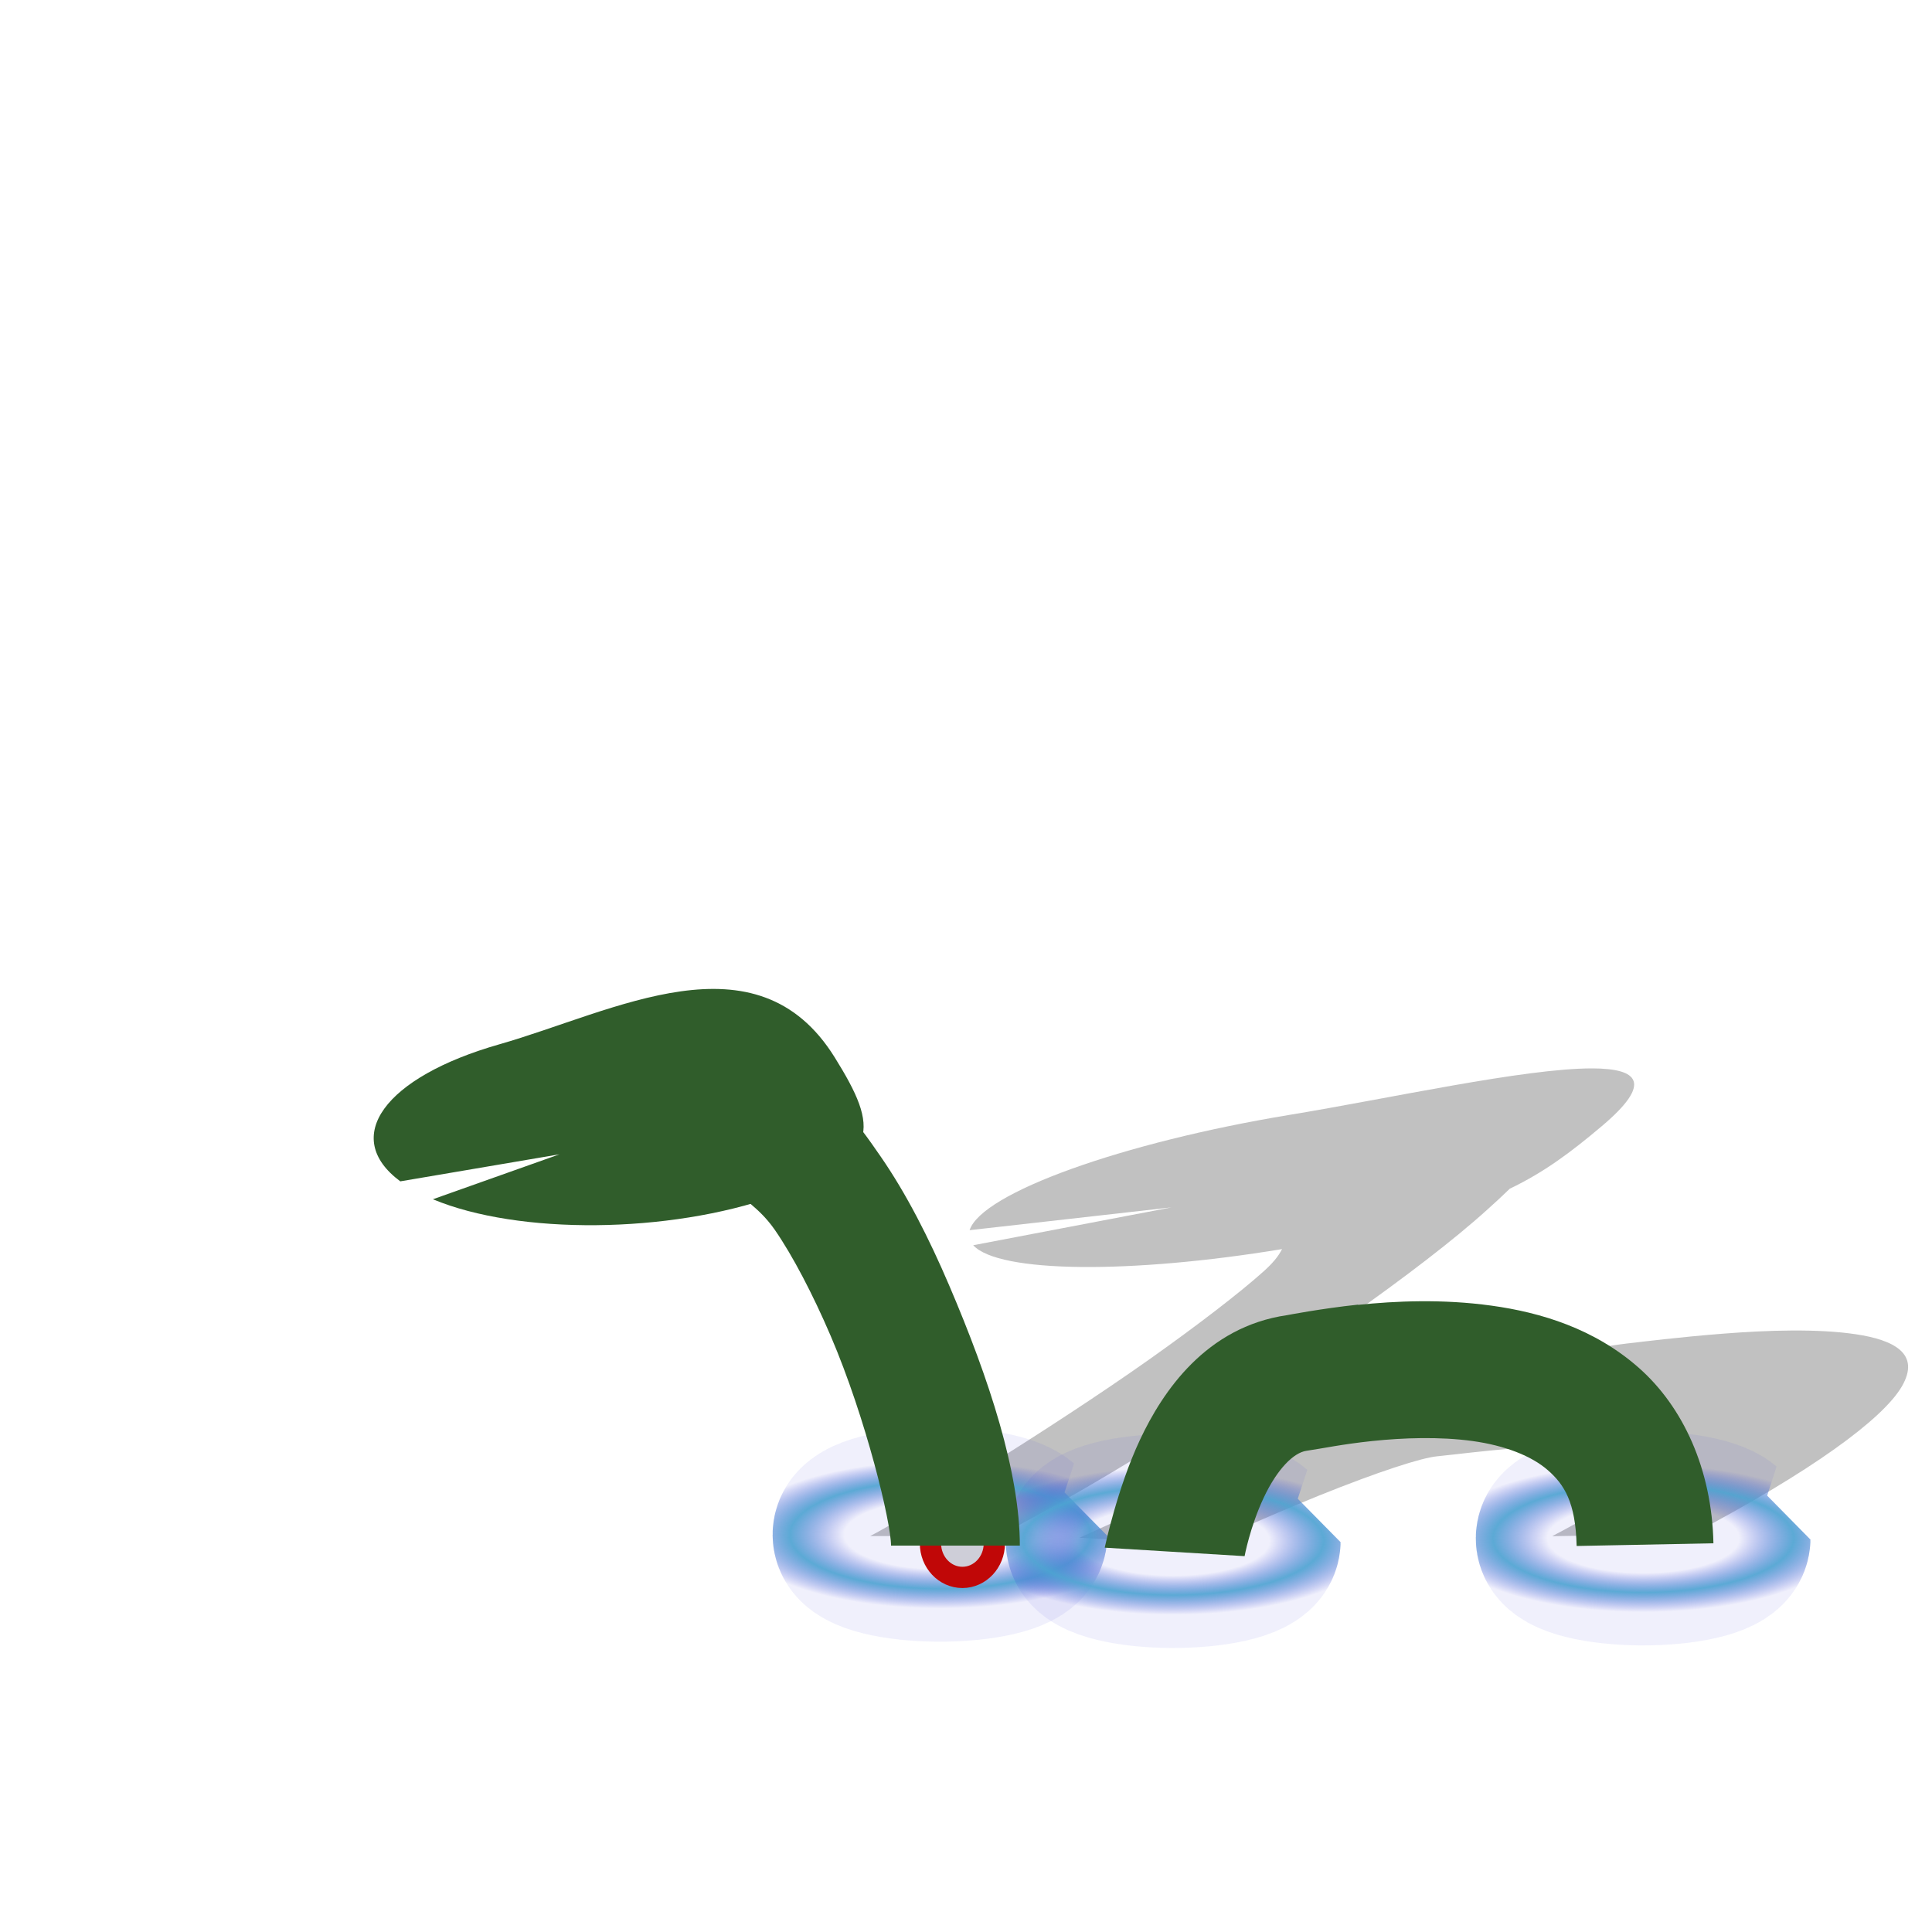
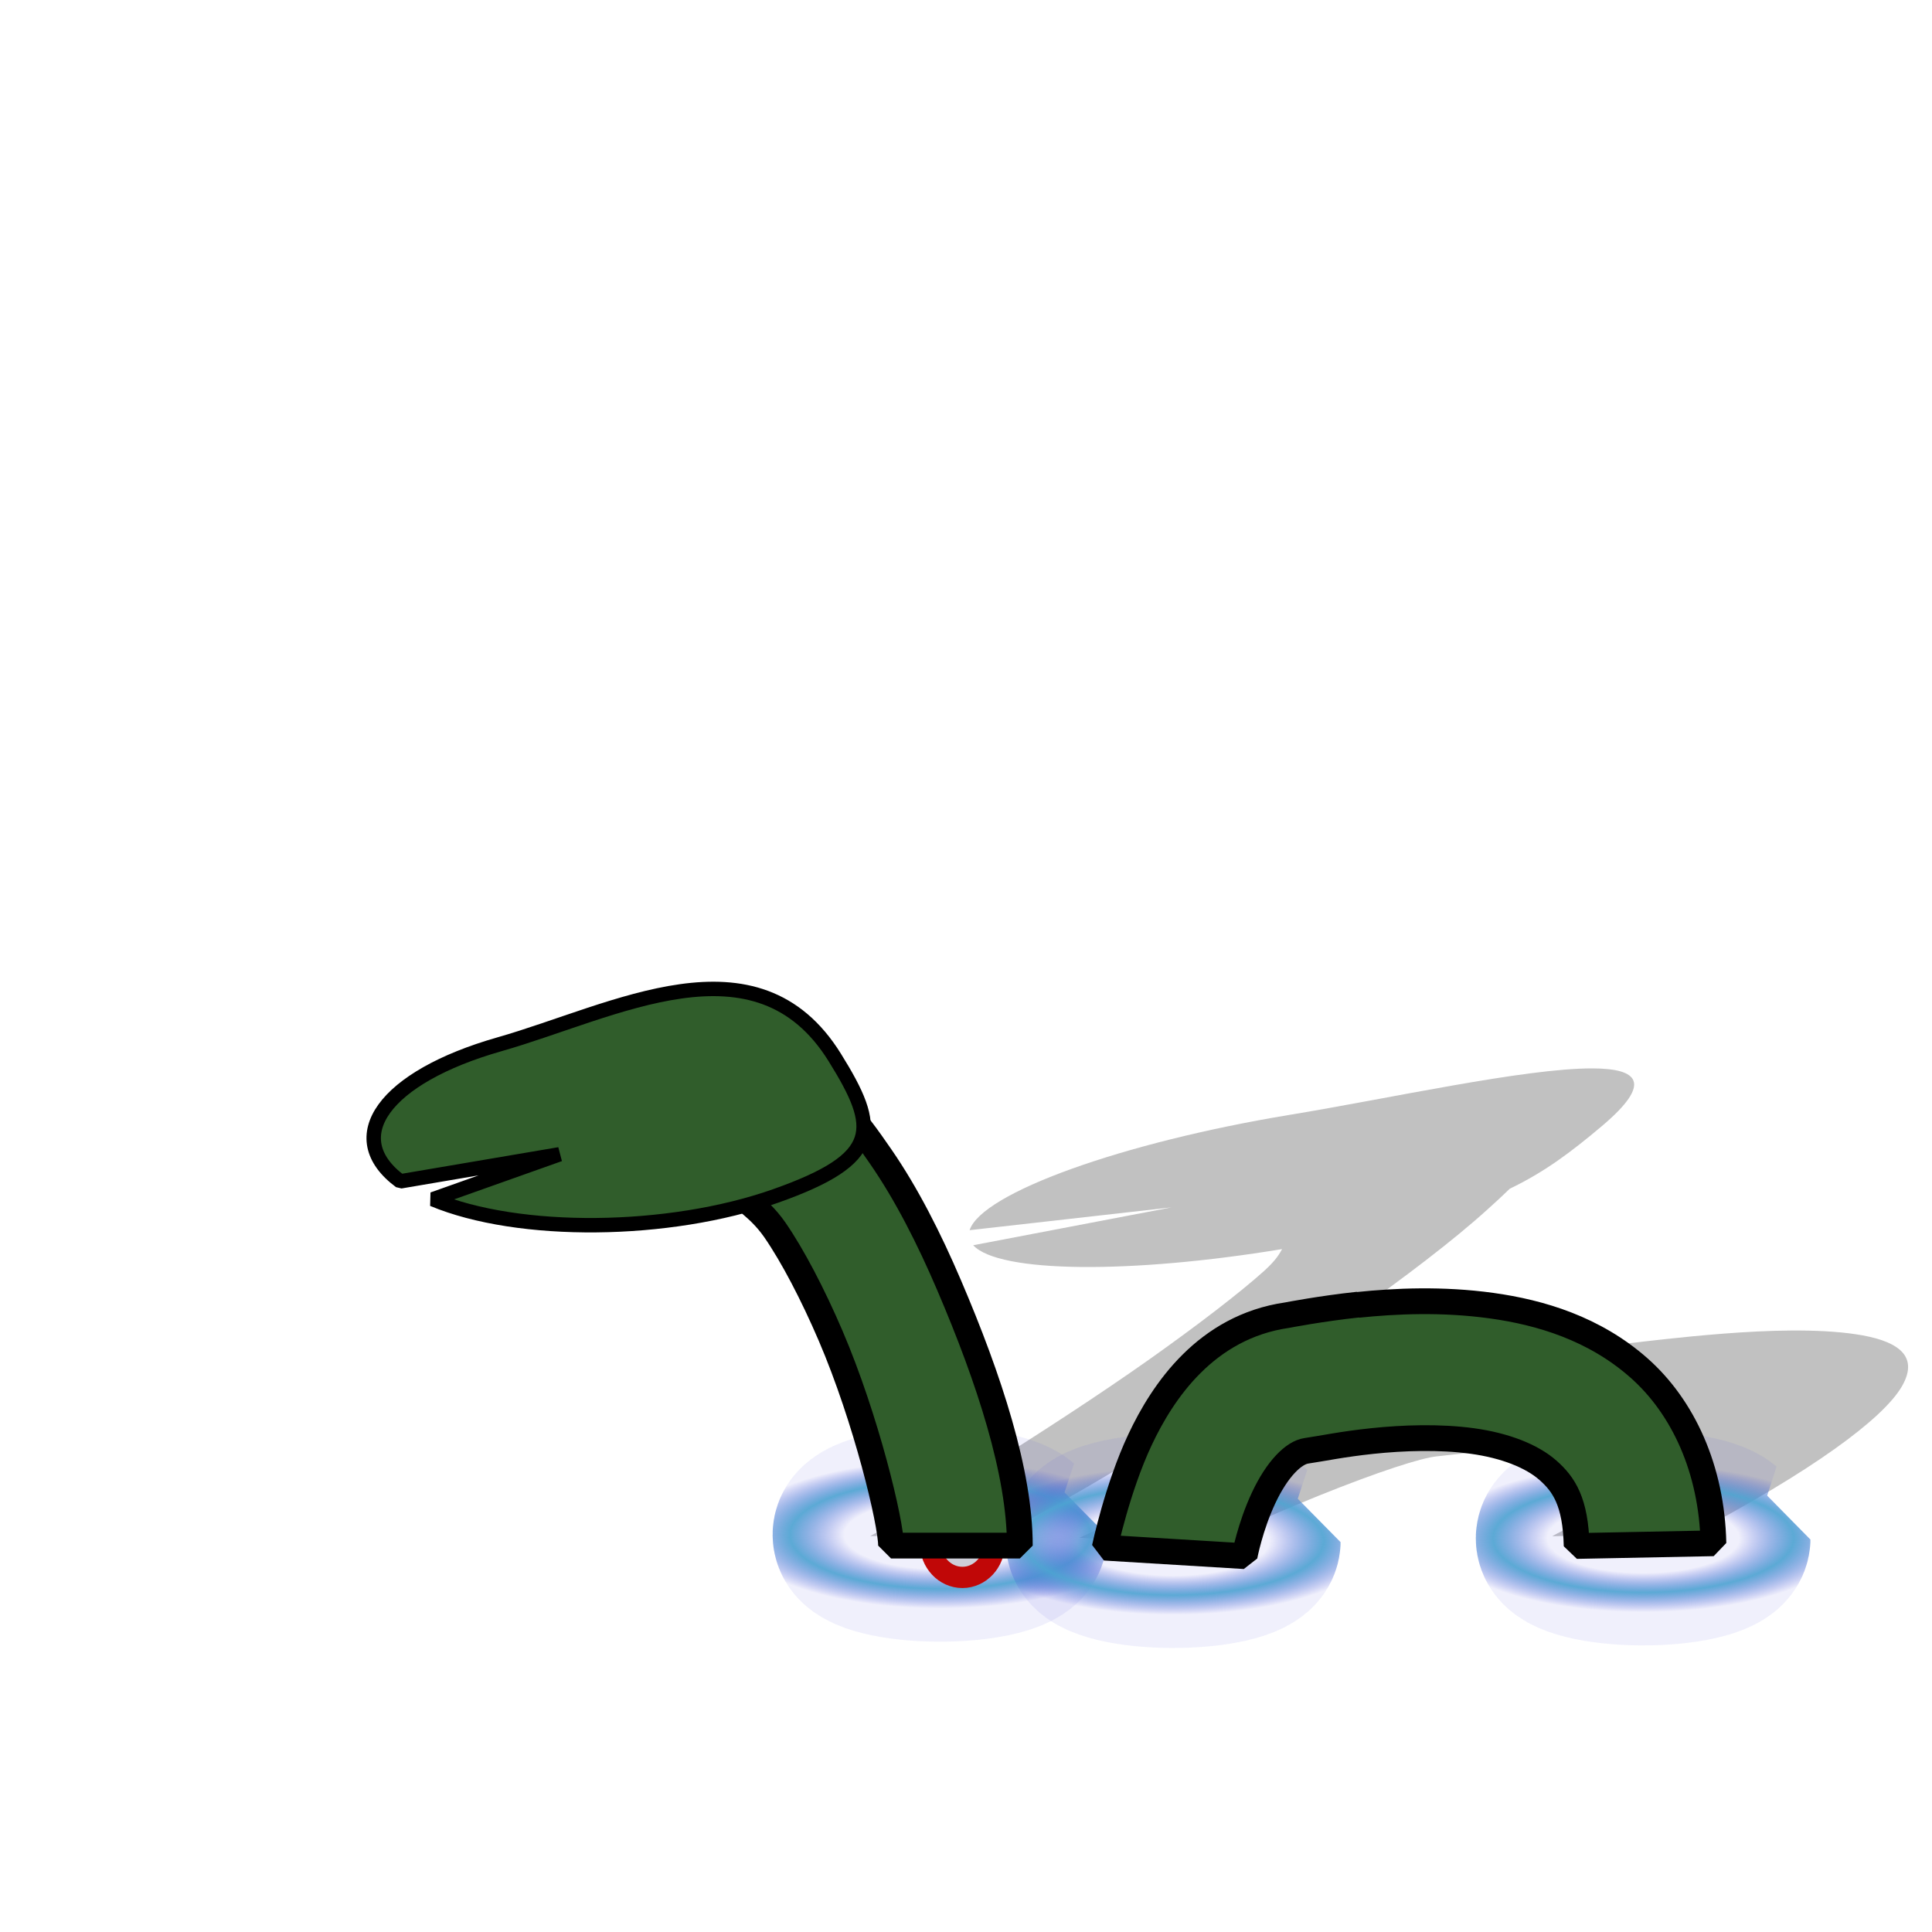
<svg xmlns="http://www.w3.org/2000/svg" xmlns:xlink="http://www.w3.org/1999/xlink" width="15mm" height="15mm" viewBox="0 0 15 15" version="1.1" id="svg1">
  <defs id="defs1">
    <linearGradient id="linearGradient6">
      <stop style="stop-color:#4a4bd9;stop-opacity:0.082;" offset="0.637" id="stop7" />
      <stop style="stop-color:#4ba1d1;stop-opacity:0.908;" offset="1" id="stop6" />
    </linearGradient>
    <radialGradient xlink:href="#linearGradient6" id="radialGradient7" cx="4.815" cy="4.617" fx="4.815" fy="4.617" r="1.086" gradientTransform="matrix(1.073371,0,0,0.3870324,2.131705,10.12805)" gradientUnits="userSpaceOnUse" spreadMethod="reflect" />
    <radialGradient xlink:href="#linearGradient6" id="radialGradient7-2" cx="4.815" cy="4.617" fx="4.815" fy="4.617" r="1.086" gradientTransform="matrix(1.073371,0,0,0.3870324,3.942373,10.17707)" gradientUnits="userSpaceOnUse" spreadMethod="reflect" />
    <radialGradient xlink:href="#linearGradient6" id="radialGradient7-9" cx="4.815" cy="4.617" fx="4.815" fy="4.617" r="1.086" gradientTransform="matrix(1.073371,0,0,0.3870324,7.590853,10.1566)" gradientUnits="userSpaceOnUse" spreadMethod="reflect" />
  </defs>
  <g id="layer1">
    <path id="path3-3" style="color:#000000;fill:#000000;fill-opacity:0.245;fill-rule:evenodd;stroke-width:0.914;stroke-linejoin:bevel;-inkscape-stroke:none" d="M 12.363,8.295 C 11.838,8.294 10.784,8.529 10.011,8.656 8.71,8.871 7.621,9.263 7.528,9.551 L 9.096,9.374 7.556,9.668 c 0.198,0.216 1.221,0.224 2.398,0.03 -0.015,0.026 -0.039,0.079 -0.14,0.17 C 9.628,10.035 9.301,10.287 8.918,10.558 8.152,11.099 7.044,11.776 6.756,11.926 h 0.995 c 0.912,-0.475 1.85,-1.086 2.716,-1.698 0.433,-0.306 0.816,-0.597 1.082,-0.838 0.06,-0.054 0.12,-0.109 0.173,-0.161 0.267,-0.128 0.472,-0.281 0.716,-0.487 0.395,-0.334 0.284,-0.446 -0.075,-0.447 z m 1.549,2.035 c -0.177,0.001 -0.358,0.011 -0.527,0.024 -0.338,0.026 -0.676,0.068 -0.683,0.069 -0.771,0.076 -1.916,0.498 -2.695,0.812 -0.779,0.314 -1.625,0.704 -1.625,0.704 l 0.974,0.056 c 0,0 0.408,-0.19 0.879,-0.381 0.471,-0.19 0.8,-0.295 0.92,-0.307 0.16,-0.016 0.356,-0.043 0.632,-0.064 0.276,-0.021 0.578,-0.03 0.773,0 0.196,0.03 0.271,0.098 0.218,0.19 -0.053,0.092 -0.181,0.206 -0.727,0.494 l 1.092,-0.018 c 0.916,-0.483 1.475,-0.89 1.623,-1.145 0.148,-0.255 -0.063,-0.361 -0.358,-0.405 -0.147,-0.022 -0.319,-0.03 -0.496,-0.029 z" />
    <path style="font-variation-settings:'wdth' 0.62;opacity:1;fill:none;fill-opacity:1;fill-rule:evenodd;stroke:url(#radialGradient7);stroke-width:1.339;stroke-linecap:butt;stroke-linejoin:bevel;stroke-dasharray:none;stroke-opacity:1" id="path6" d="M 7.928,11.915 A 0.63,0.162 0 0 1 7.344,12.076 0.63,0.162 0 0 1 6.675,11.939 0.63,0.162 0 0 1 7.161,11.757 0.63,0.162 0 0 1 7.901,11.869 l -0.603,0.046 z" />
    <path style="font-variation-settings:'wdth' 0.62;fill:none;fill-opacity:1;fill-rule:evenodd;stroke:url(#radialGradient7-2);stroke-width:1.339;stroke-linecap:butt;stroke-linejoin:bevel;stroke-dasharray:none;stroke-opacity:1" id="path6-7" d="M 9.739,11.964 A 0.63,0.162 0 0 1 9.154,12.125 0.63,0.162 0 0 1 8.485,11.988 0.63,0.162 0 0 1 8.972,11.806 0.63,0.162 0 0 1 9.712,11.918 l -0.603,0.046 z" />
    <path style="font-variation-settings:'wdth' 0.62;fill:none;fill-opacity:1;fill-rule:evenodd;stroke:url(#radialGradient7-9);stroke-width:1.339;stroke-linecap:butt;stroke-linejoin:bevel;stroke-dasharray:none;stroke-opacity:1" id="path6-76" d="m 13.387,11.944 a 0.63,0.162 0 0 1 -0.584,0.161 0.63,0.162 0 0 1 -0.669,-0.138 0.63,0.162 0 0 1 0.487,-0.181 0.63,0.162 0 0 1 0.74,0.111 l -0.603,0.046 z" />
    <ellipse style="fill:#000000;fill-opacity:0.143;stroke:#c00707;stroke-width:0.165;stroke-dasharray:none;stroke-opacity:1" id="path5" cx="7.472" cy="11.983" rx="0.248" ry="0.264" />
-     <path style="color:#000000;fill:#305d2b;fill-opacity:1;fill-rule:evenodd;stroke-linejoin:bevel;-inkscape-stroke:none" d="m 10.545,10.129 c -0.29,0.031 -0.547,0.081 -0.553,0.082 -0.628,0.091 -0.965,0.592 -1.141,0.967 -0.176,0.374 -0.274,0.838 -0.274,0.838 l 1.086,0.066 c 0,0 0.042,-0.227 0.148,-0.453 0.106,-0.226 0.234,-0.351 0.332,-0.365 0.13,-0.019 0.275,-0.051 0.512,-0.076 0.237,-0.025 0.523,-0.035 0.777,0 0.254,0.035 0.461,0.117 0.586,0.227 0.125,0.11 0.215,0.245 0.223,0.588 l 1.062,-0.021 c -0.012,-0.575 -0.236,-1.06 -0.58,-1.363 -0.344,-0.303 -0.759,-0.429 -1.143,-0.482 -0.383,-0.053 -0.747,-0.036 -1.037,-0.006 z" id="path3" />
-     <path style="color:#000000;fill:#305d2b;fill-opacity:1;fill-rule:evenodd;stroke-linejoin:bevel;-inkscape-stroke:none" d="M 6.012,8.338 5.852,9.324 C 5.728,9.304 5.877,9.349 6.016,9.549 6.154,9.749 6.311,10.049 6.449,10.371 6.725,11.015 6.918,11.821 6.918,12 h 1 c 0,-0.565 -0.237,-1.292 -0.549,-2.021 C 7.213,9.614 7.037,9.268 6.838,8.98 6.639,8.693 6.448,8.409 6.012,8.338 Z" id="path3-7" />
-     <path id="path1" style="font-variation-settings:'wdth' 0.62;fill:#305d2b;fill-opacity:1;fill-rule:evenodd;stroke-width:0.112;stroke-linecap:round;stroke-linejoin:bevel" d="M 3.108,9.172 C 2.646,8.83 2.983,8.363 3.877,8.108 4.771,7.853 5.874,7.232 6.481,8.21 6.824,8.761 6.847,8.994 6.02,9.286 5.192,9.578 4.027,9.589 3.361,9.311 L 4.344,8.962 Z" />
+     <path style="color:#000000;fill:#305d2b;fill-opacity:1;fill-rule:evenodd;stroke-linejoin:bevel;stroke:#000000;stroke-opacity:1;stroke-width:0.2;stroke-dasharray:none" d="m 10.545,10.129 c -0.29,0.031 -0.547,0.081 -0.553,0.082 -0.628,0.091 -0.965,0.592 -1.141,0.967 -0.176,0.374 -0.274,0.838 -0.274,0.838 l 1.086,0.066 c 0,0 0.042,-0.227 0.148,-0.453 0.106,-0.226 0.234,-0.351 0.332,-0.365 0.13,-0.019 0.275,-0.051 0.512,-0.076 0.237,-0.025 0.523,-0.035 0.777,0 0.254,0.035 0.461,0.117 0.586,0.227 0.125,0.11 0.215,0.245 0.223,0.588 l 1.062,-0.021 c -0.012,-0.575 -0.236,-1.06 -0.58,-1.363 -0.344,-0.303 -0.759,-0.429 -1.143,-0.482 -0.383,-0.053 -0.747,-0.036 -1.037,-0.006 z" id="path3" />
+     <path style="color:#000000;fill:#305d2b;fill-opacity:1;fill-rule:evenodd;stroke-linejoin:bevel;stroke:#000000;stroke-opacity:1;stroke-width:0.2;stroke-dasharray:none" d="M 6.012,8.338 5.852,9.324 C 5.728,9.304 5.877,9.349 6.016,9.549 6.154,9.749 6.311,10.049 6.449,10.371 6.725,11.015 6.918,11.821 6.918,12 h 1 c 0,-0.565 -0.237,-1.292 -0.549,-2.021 C 7.213,9.614 7.037,9.268 6.838,8.98 6.639,8.693 6.448,8.409 6.012,8.338 Z" id="path3-7" />
+     <path id="path1" style="font-variation-settings:'wdth' 0.62;fill:#305d2b;fill-opacity:1;fill-rule:evenodd;stroke-width:0.112;stroke-linecap:round;stroke-linejoin:bevel;stroke:#000000;stroke-opacity:1;stroke-dasharray:none" d="M 3.108,9.172 C 2.646,8.83 2.983,8.363 3.877,8.108 4.771,7.853 5.874,7.232 6.481,8.21 6.824,8.761 6.847,8.994 6.02,9.286 5.192,9.578 4.027,9.589 3.361,9.311 L 4.344,8.962 Z" />
  </g>
</svg>
